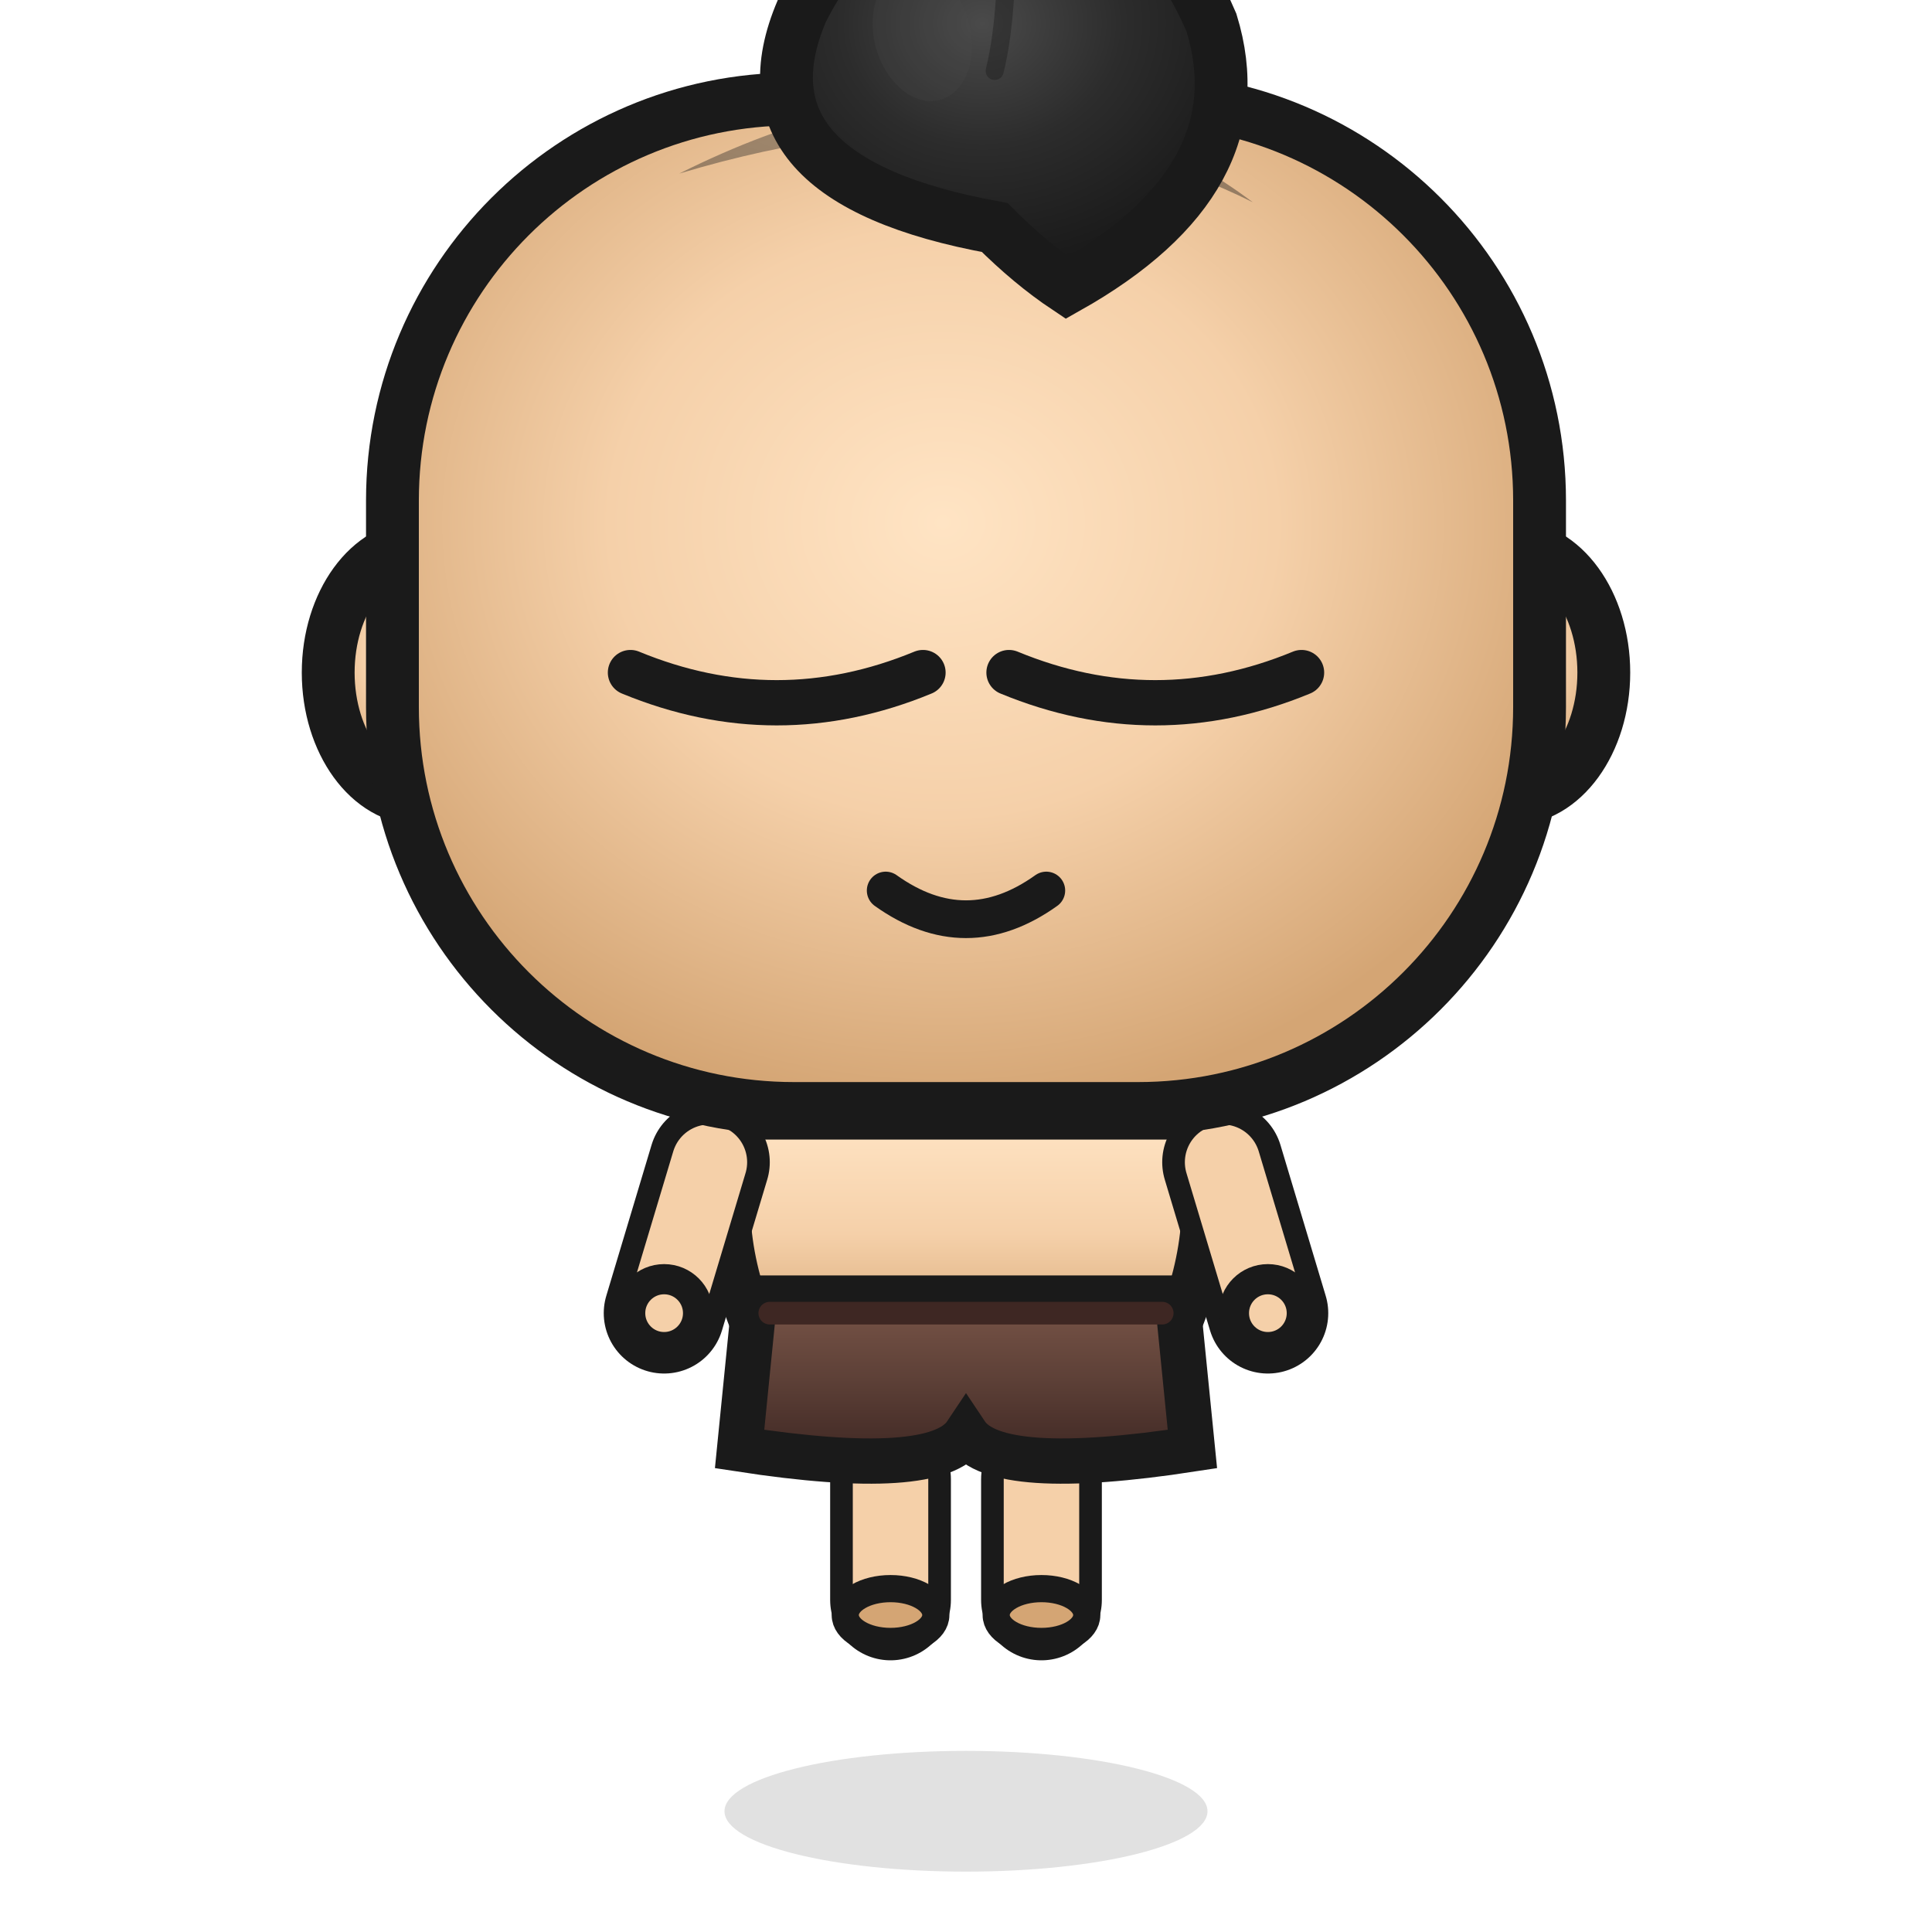
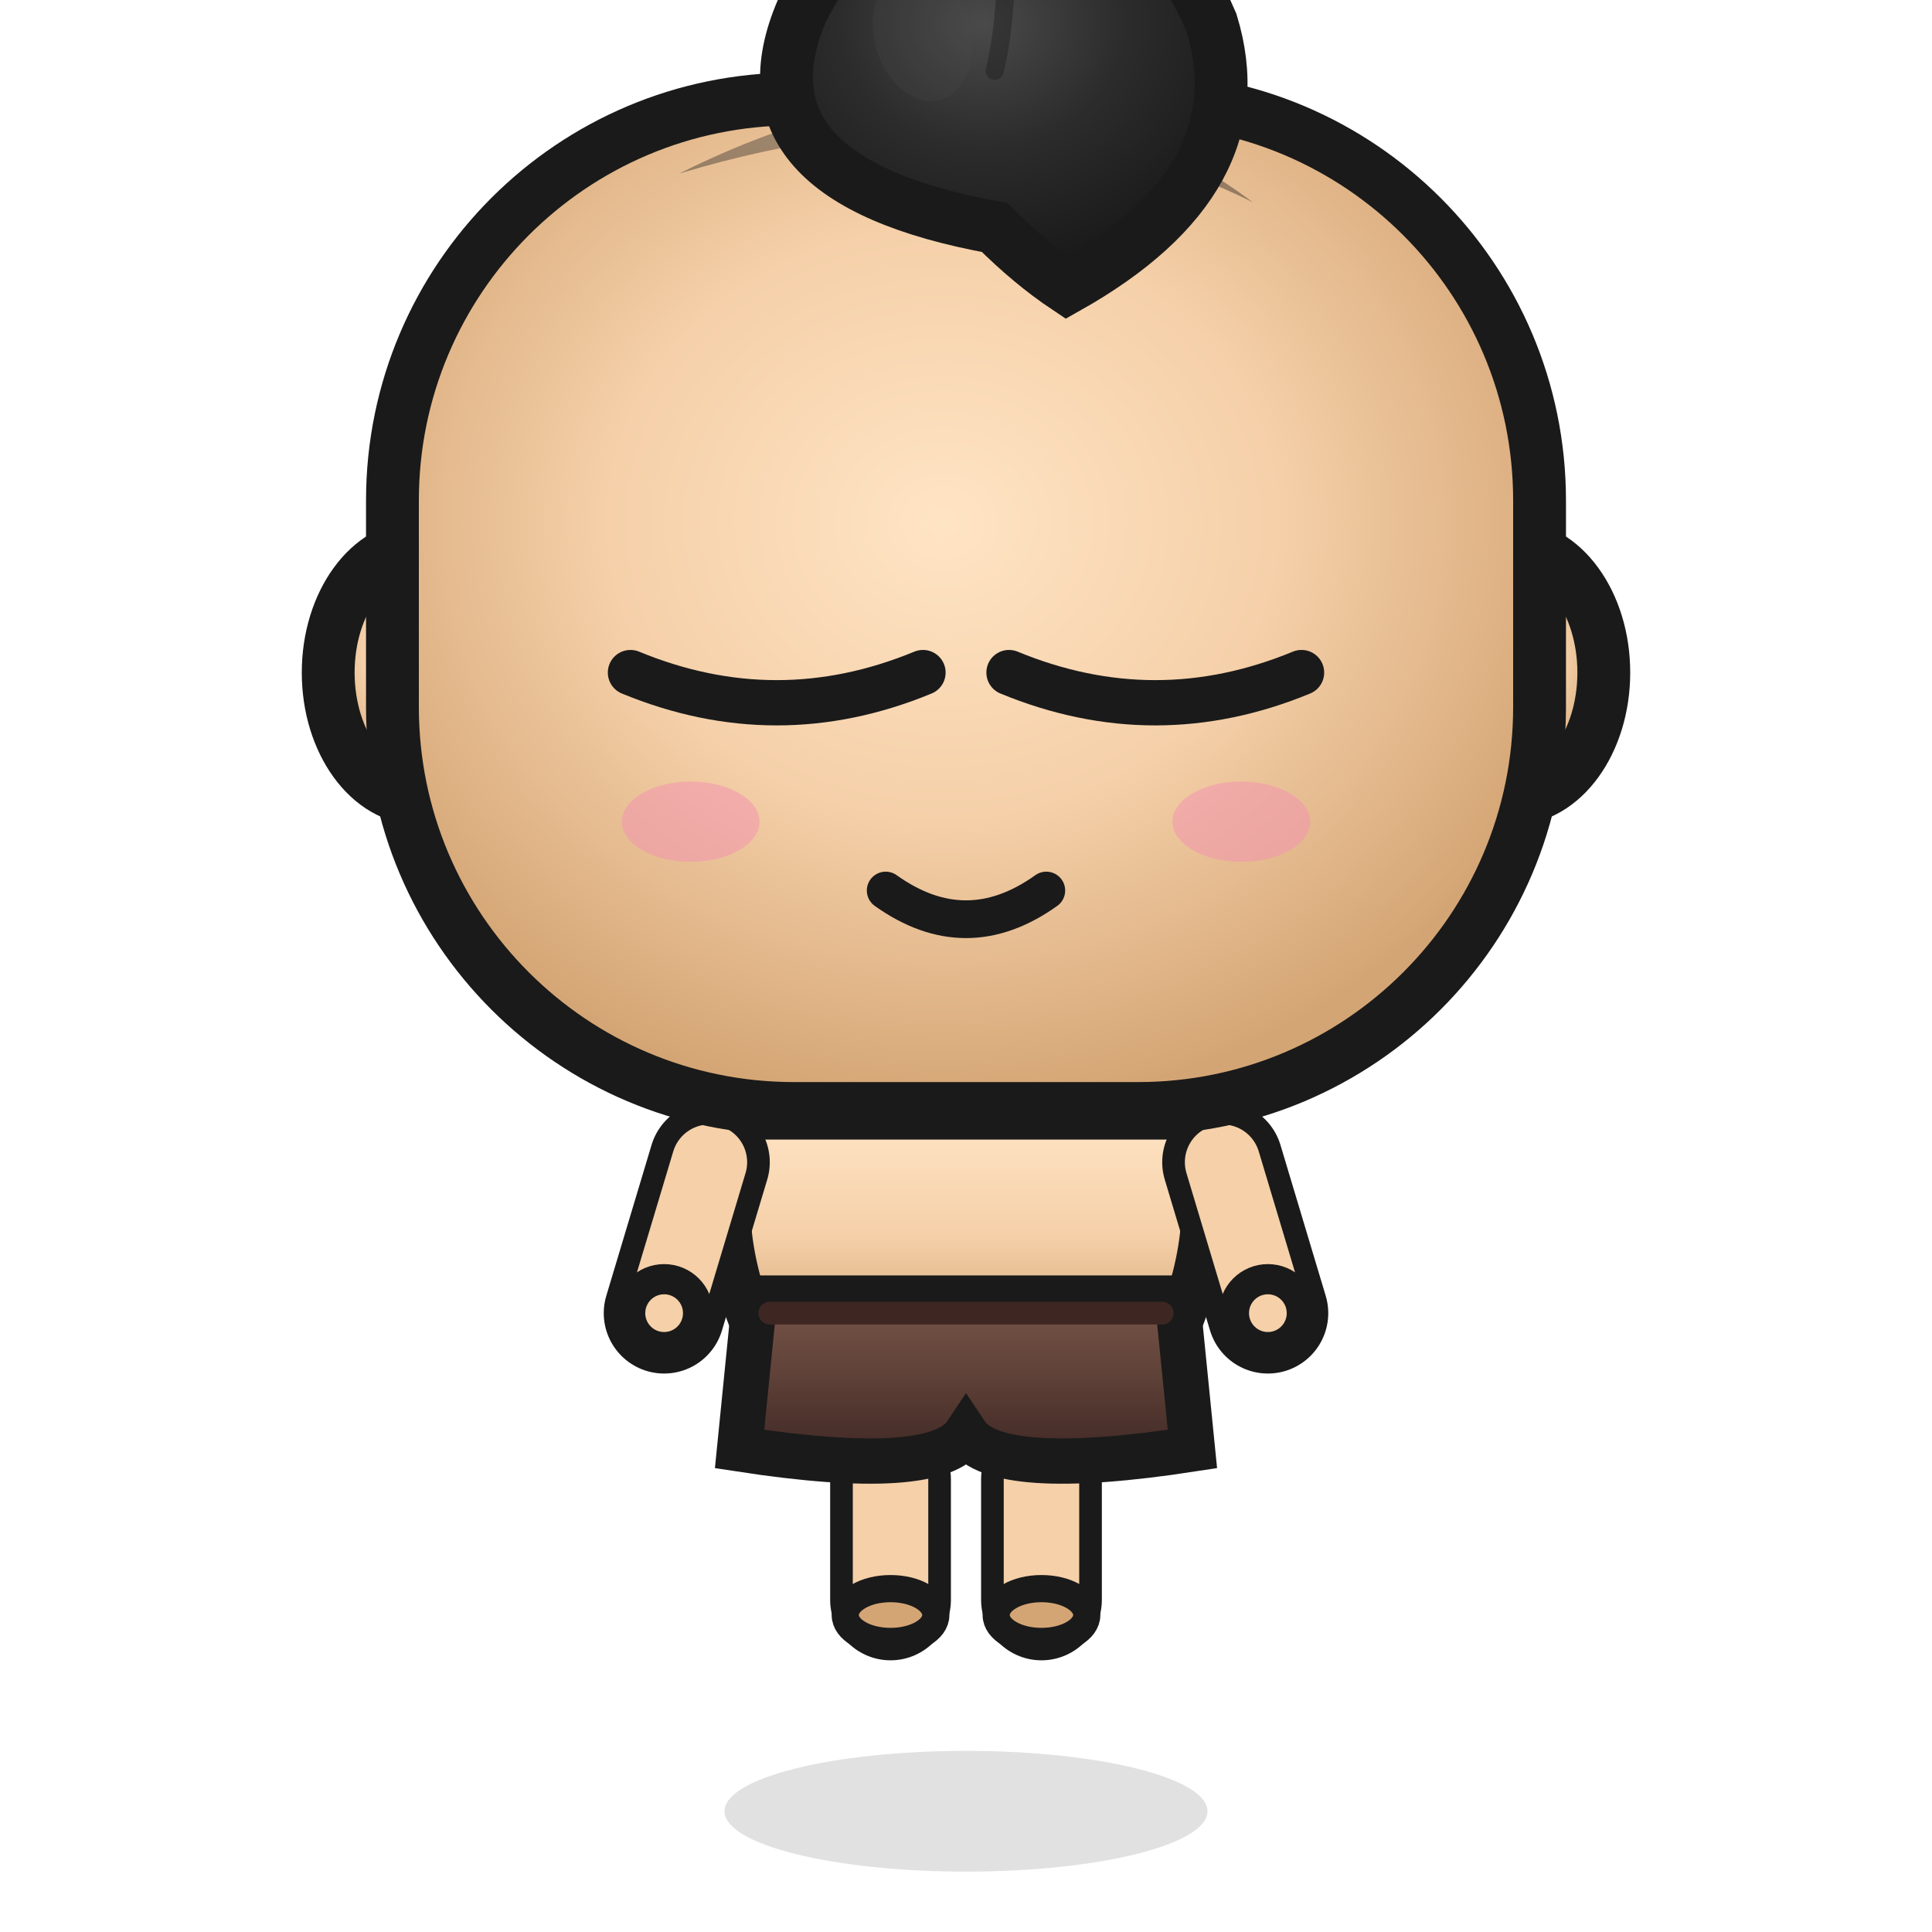
<svg xmlns="http://www.w3.org/2000/svg" viewBox="0 0 128 128" width="128" height="128" id="hero_f2">
  <defs>
    <filter id="blur">
      <feGaussianBlur stdDeviation="4" />
    </filter>
    <linearGradient id="bodyGrad" x1="0%" y1="0%" x2="0%" y2="100%">
      <stop offset="0%" stop-color="#FFE4C4" />
      <stop offset="50%" stop-color="#F5D0A9" />
      <stop offset="100%" stop-color="#D4A574" />
    </linearGradient>
    <linearGradient id="pantsGrad" x1="0%" y1="0%" x2="0%" y2="100%">
      <stop offset="0%" stop-color="#795548" />
      <stop offset="50%" stop-color="#5D4037" />
      <stop offset="100%" stop-color="#3E2723" />
    </linearGradient>
    <radialGradient id="headGrad" cx="48%" cy="42%" r="58%" fx="48%" fy="42%">
      <stop offset="0%" stop-color="#FFE4C4" />
      <stop offset="50%" stop-color="#F5D0A9" />
      <stop offset="100%" stop-color="#D4A574" />
    </radialGradient>
    <radialGradient id="headGradHair" cx="45%" cy="30%" r="65%" fx="45%" fy="30%">
      <stop offset="0%" stop-color="#4A4A4A" />
      <stop offset="50%" stop-color="#2C2C2C" />
      <stop offset="100%" stop-color="#1A1A1A" />
    </radialGradient>
  </defs>
  <ellipse cx="64" cy="120" rx="16" ry="4" fill="#000000" opacity="0.12" />
  <line x1="59" y1="98" x2="59" y2="106" stroke="#1A1A1A" stroke-width="8" stroke-linecap="round" />
  <line x1="59" y1="98" x2="59" y2="106" stroke="#F5D0A9" stroke-width="5" stroke-linecap="round" />
  <ellipse cx="59" cy="107" rx="3" ry="1.75" fill="#D4A574" stroke="#1A1A1A" stroke-width="1.8" />
  <line x1="69" y1="98" x2="69" y2="106" stroke="#1A1A1A" stroke-width="8" stroke-linecap="round" />
  <line x1="69" y1="98" x2="69" y2="106" stroke="#F5D0A9" stroke-width="5" stroke-linecap="round" />
  <ellipse cx="69" cy="107" rx="3" ry="1.75" fill="#D4A574" stroke="#1A1A1A" stroke-width="1.8" />
  <path d="       M49 74       Q 47 81, 50 88       Q 64 91, 78 88       Q 81 81, 79 74       Z" fill="url(#bodyGrad)" stroke="#1A1A1A" stroke-width="3" />
  <path d="       M50 86       L49 96       Q 62 98, 64 95       Q 66 98, 79 96       L78 86       Z" fill="url(#pantsGrad)" stroke="#1A1A1A" stroke-width="3" />
  <line x1="51" y1="87" x2="77" y2="87" stroke="#3E2723" stroke-width="1.5" stroke-linecap="round" />
  <line x1="47" y1="77" x2="44" y2="87" stroke="#1A1A1A" stroke-width="8" stroke-linecap="round" />
  <line x1="47" y1="77" x2="44" y2="87" stroke="#F5D0A9" stroke-width="5" stroke-linecap="round" />
  <circle cx="44" cy="87" r="2.25" fill="#F5D0A9" stroke="#1A1A1A" stroke-width="2" />
  <line x1="81" y1="77" x2="84" y2="87" stroke="#1A1A1A" stroke-width="8" stroke-linecap="round" />
  <line x1="81" y1="77" x2="84" y2="87" stroke="#F5D0A9" stroke-width="5" stroke-linecap="round" />
  <circle cx="84" cy="87" r="2.25" fill="#F5D0A9" stroke="#1A1A1A" stroke-width="2" />
  <ellipse cx="27.824" cy="44.56" rx="6.08" ry="8.36" fill="url(#headGrad)" stroke="#1A1A1A" stroke-width="3.5" />
  <ellipse cx="27.824" cy="44.56" rx="2.736" ry="4.598" fill="#D4A574" opacity="0.25" />
  <ellipse cx="100.176" cy="44.56" rx="6.08" ry="8.36" fill="url(#headGrad)" stroke="#1A1A1A" stroke-width="3.5" />
  <ellipse cx="100.176" cy="44.56" rx="2.736" ry="4.598" fill="#D4A574" opacity="0.25" />
  <rect x="26" y="6.56" width="76" height="66.88" rx="26.6" ry="26.6" fill="url(#headGrad)" stroke="#1A1A1A" stroke-width="3.5" />
  <path d="M45 11.5       Q 56.4 5.8, 65.9 6.56       Q 75.4 7.7, 83 13.4       Q 75.4 9.6, 65.9 8.84       Q 56.4 8.08, 45 11.5 Z" fill="url(#headGradHair)" opacity="0.4" />
  <path d="       M65.9 15.072       Q 48.344 11.88,         53.132 0.708       Q 57.92 -8.868,         66.698 -4.08       Q 75.476 -9.666,         80.264 1.506       Q 83.456 11.88,         70.688 19.062       Q 68.294 17.466,         65.9 15.072 Z" fill="url(#headGradHair)" stroke="#1A1A1A" stroke-width="3.5" />
  <path d="M66.698 -4.08       Q 66.698 1.506,         65.9 4.698" fill="none" stroke="#1A1A1A" stroke-width="1.2" stroke-linecap="round" opacity="0.4" />
  <ellipse cx="61.112" cy="2.304" rx="3.192" ry="4.469" fill="#4A4A4A" opacity="0.2" transform="rotate(-15 61.112 2.304)" />
  <path d="M41.77 44.56 Q 51.46 48.56, 61.15 44.56" fill="none" stroke="#1A1A1A" stroke-width="3" stroke-linecap="round" />
  <path d="M66.85 44.56 Q 76.54 48.56, 86.23 44.56" fill="none" stroke="#1A1A1A" stroke-width="3" stroke-linecap="round" />
+   <ellipse cx="45.76" cy="54.44" rx="4.56" ry="2.66" fill="#F48FB1" opacity="0.5" />
+   <ellipse cx="82.24" cy="54.44" rx="4.56" ry="2.66" fill="#F48FB1" opacity="0.5" />
  <path d="M58.68 59 Q 64 62.8, 69.32 59" fill="none" stroke="#1A1A1A" stroke-width="2.5" stroke-linecap="round" />
</svg>
